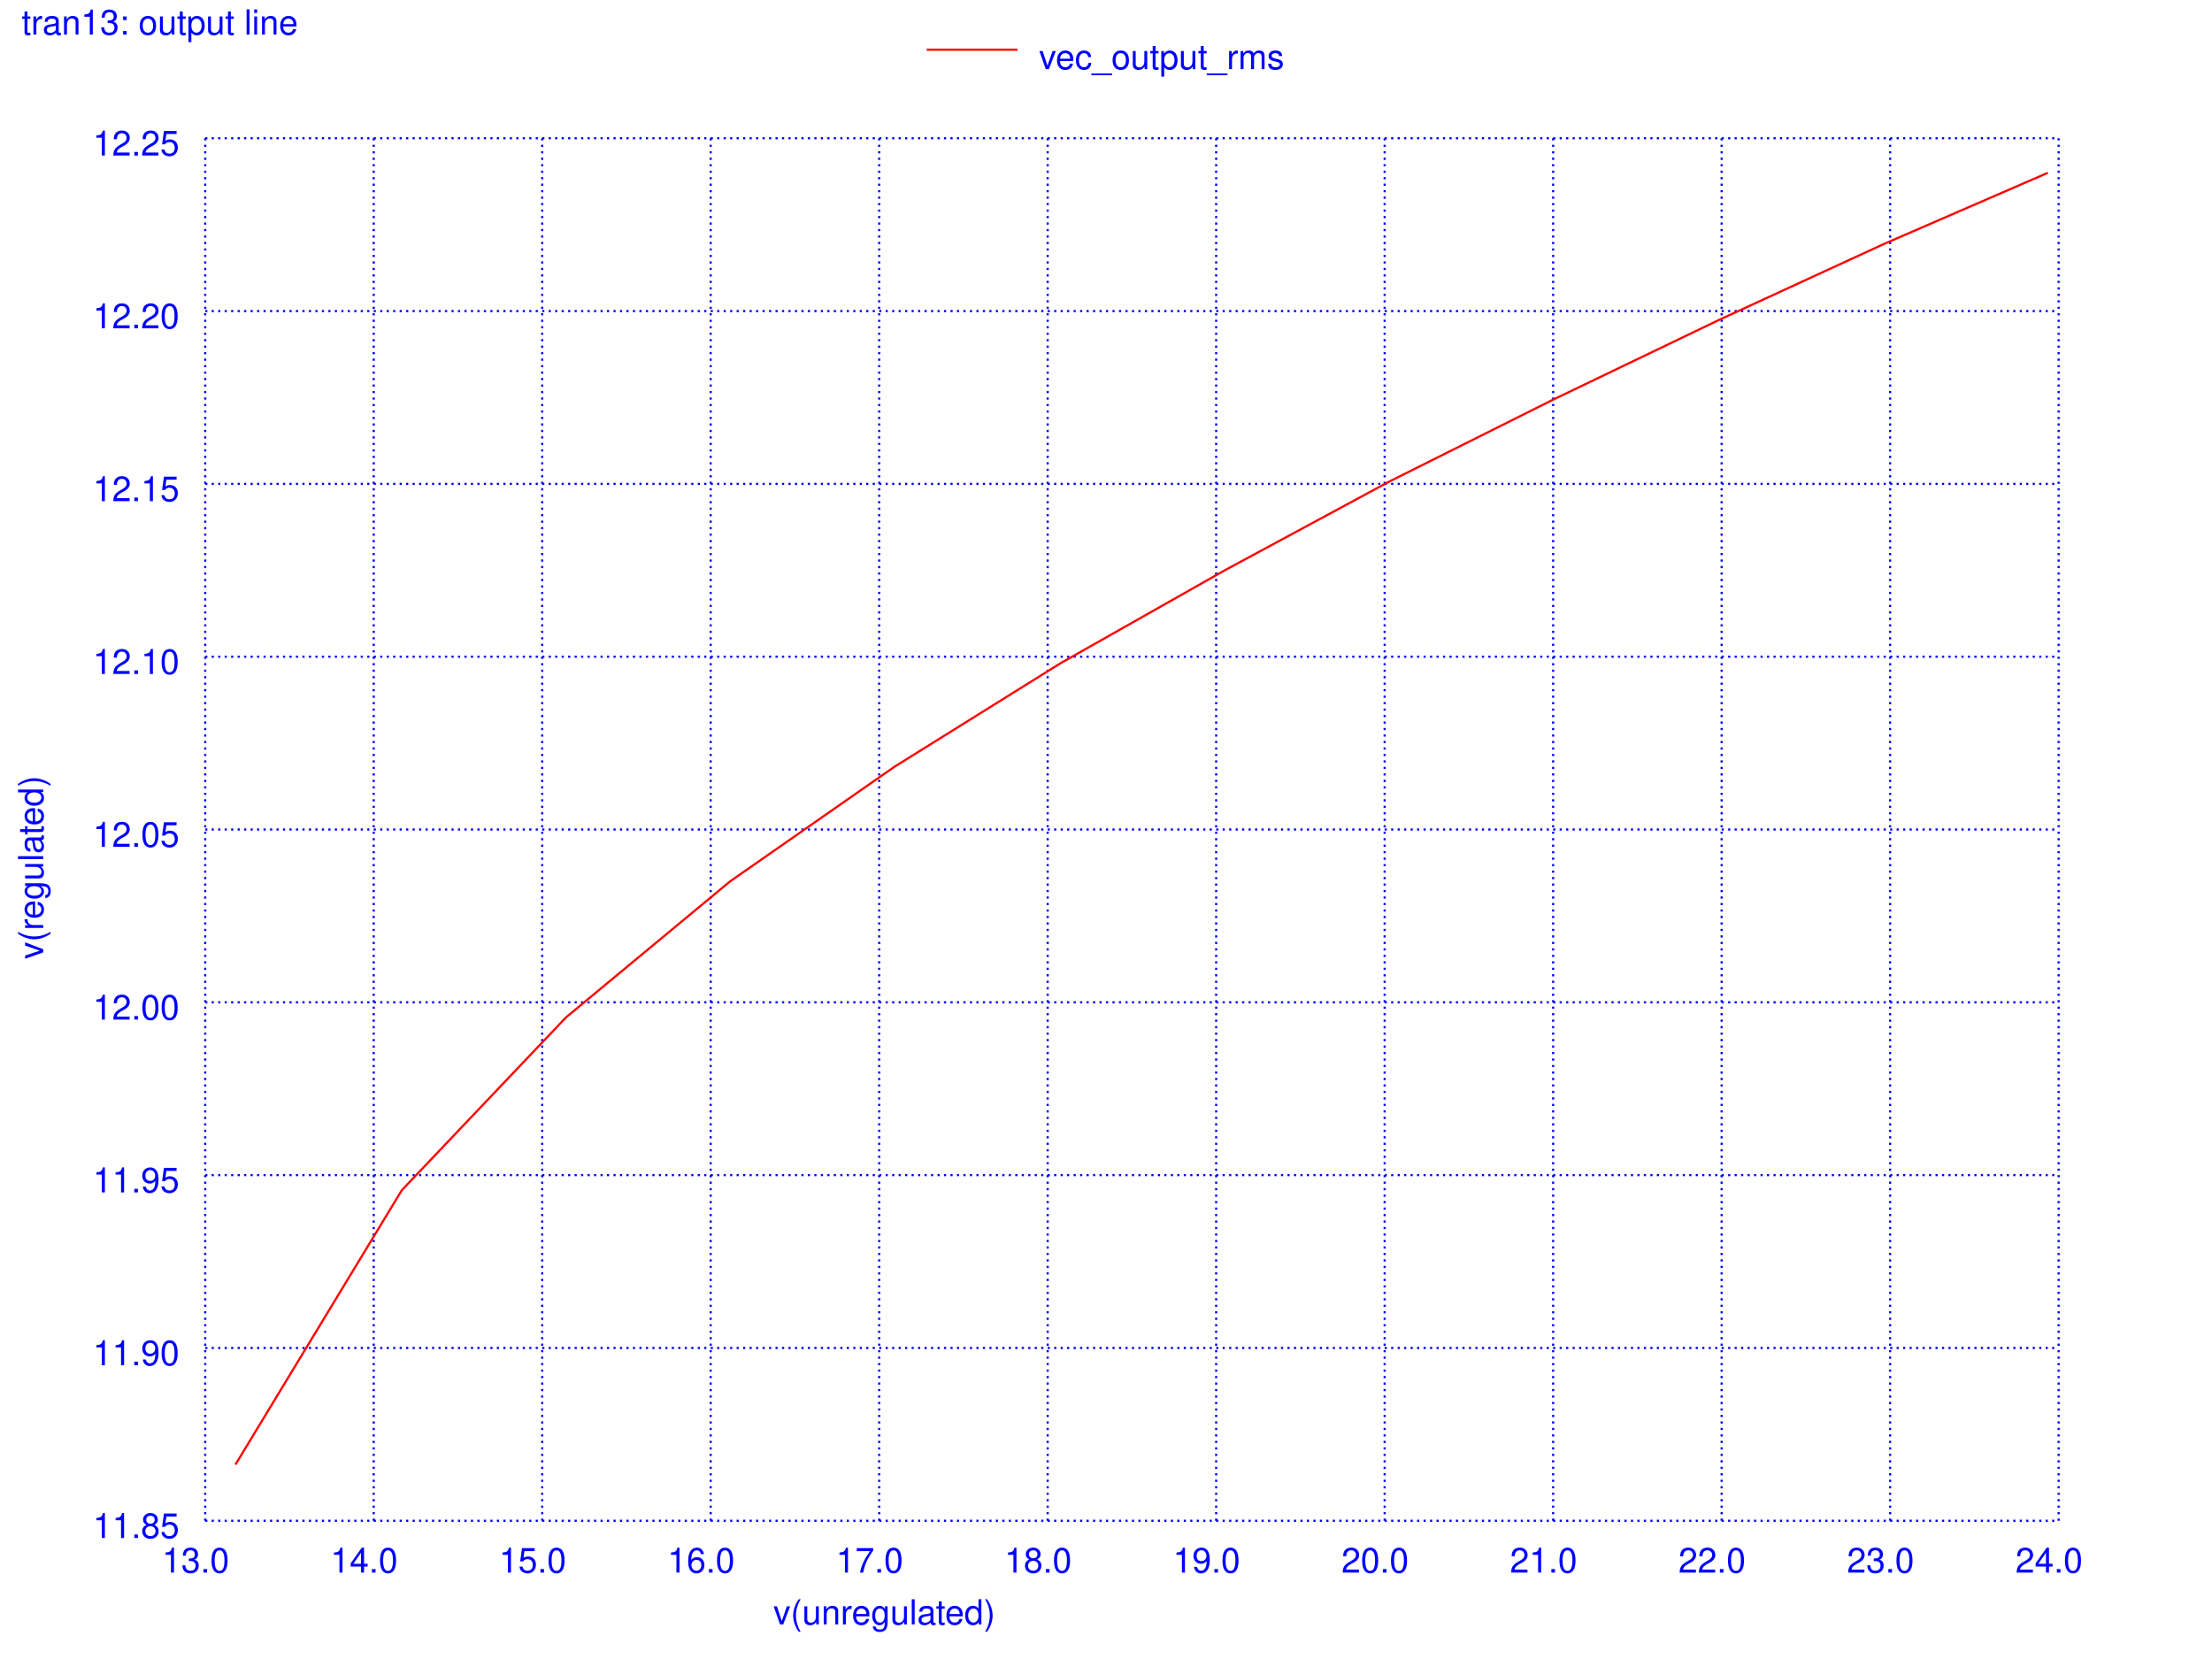
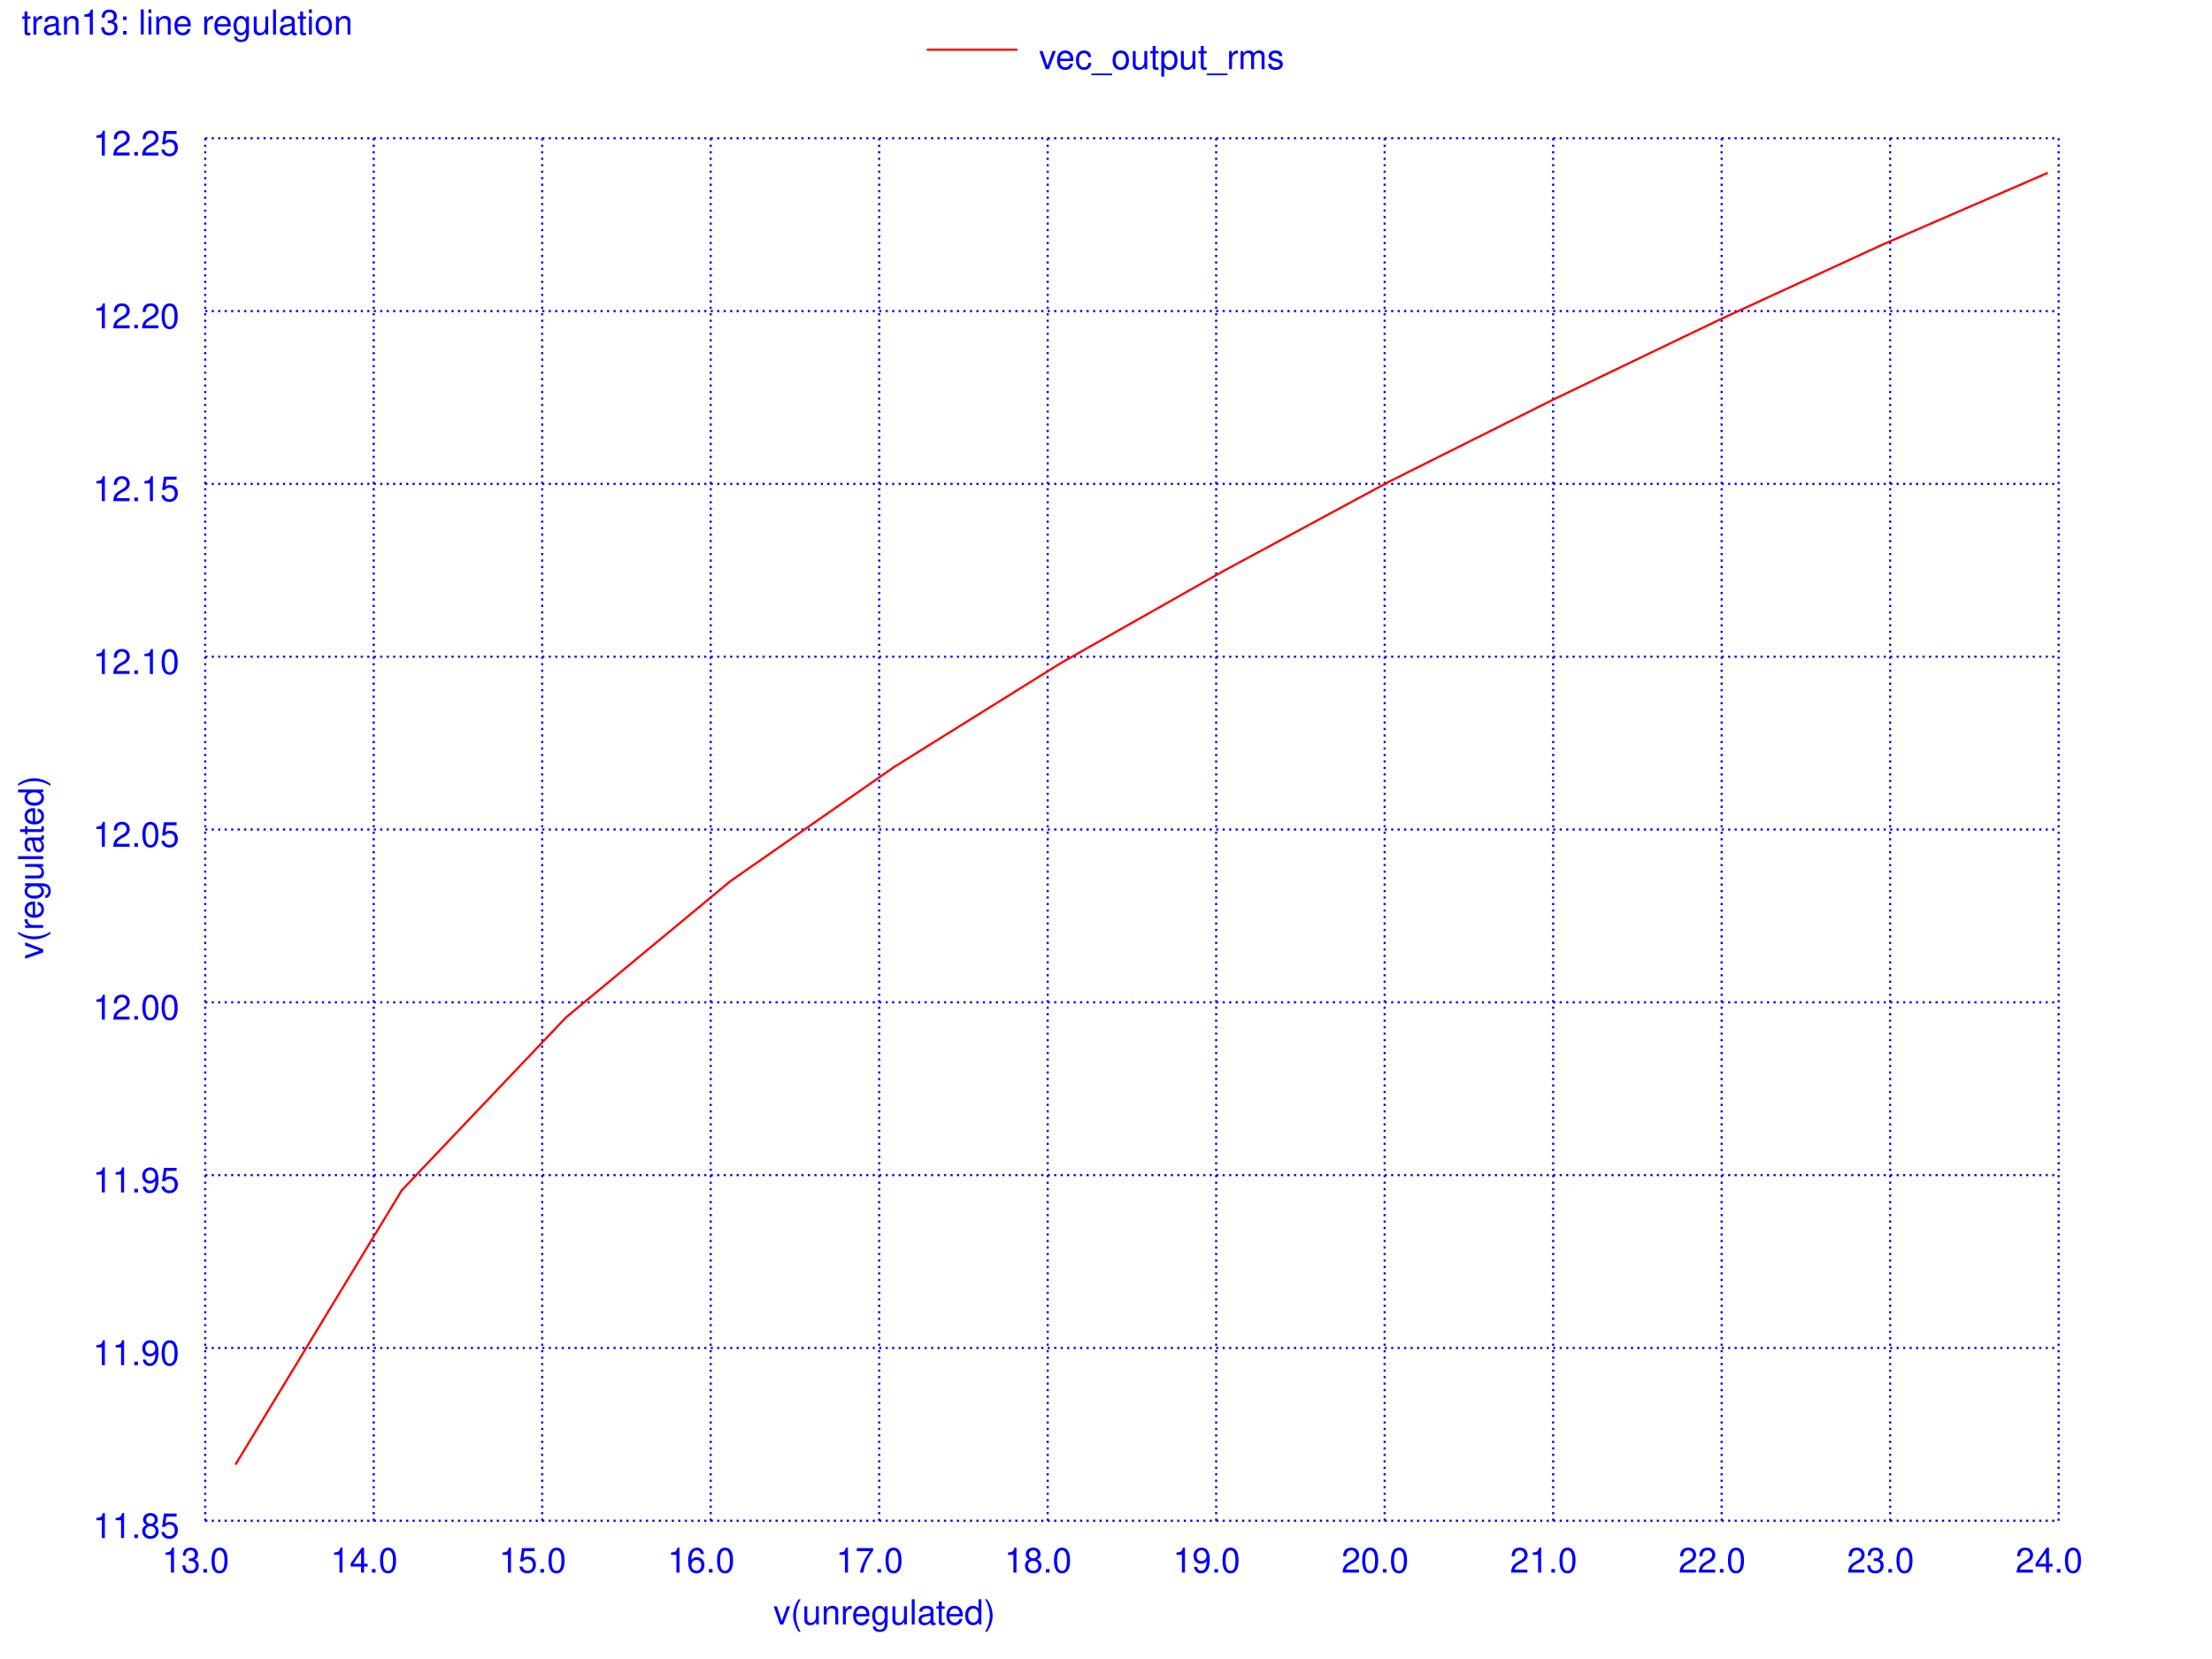
<svg xmlns="http://www.w3.org/2000/svg" version="1.1" width="100%" height="100%" viewBox="0 0 1024 768" style="fill: none; font-family: Helvetica;  font: Helvetica; ">
  <rect x="0" y="0" width="1024" height="768" fill="white" stroke="none" />
  <text stroke="none" fill="blue" font-size="16" x="358" y="752">
v(unregulated)
</text>
  <text transform="rotate(-90, 20, 444)" stroke="none" fill="blue" font-size="16" x="20" y="444">
v(regulated)
</text>
  <text stroke="none" fill="blue" font-size="16" x="10" y="16">
- tran13: output line
+ tran13: line regulation
</text>
  <path stroke="blue" stroke-dasharray="1,2" d="M95 704l0 -640" />
  <text stroke="none" fill="blue" font-size="16" x="75" y="728">
13.0
</text>
  <path stroke="blue" stroke-dasharray="1,2" d="M173 704l0 -640" />
  <text stroke="none" fill="blue" font-size="16" x="153" y="728">
14.0
</text>
  <path stroke="blue" stroke-dasharray="1,2" d="M251 704l0 -640" />
  <text stroke="none" fill="blue" font-size="16" x="231" y="728">
15.0
</text>
  <path stroke="blue" stroke-dasharray="1,2" d="M329 704l0 -640" />
  <text stroke="none" fill="blue" font-size="16" x="309" y="728">
16.0
</text>
  <path stroke="blue" stroke-dasharray="1,2" d="M407 704l0 -640" />
  <text stroke="none" fill="blue" font-size="16" x="387" y="728">
17.0
</text>
  <path stroke="blue" stroke-dasharray="1,2" d="M485 704l0 -640" />
  <text stroke="none" fill="blue" font-size="16" x="465" y="728">
18.0
</text>
  <path stroke="blue" stroke-dasharray="1,2" d="M563 704l0 -640" />
  <text stroke="none" fill="blue" font-size="16" x="543" y="728">
19.0
</text>
  <path stroke="blue" stroke-dasharray="1,2" d="M641 704l0 -640" />
  <text stroke="none" fill="blue" font-size="16" x="621" y="728">
20.0
</text>
  <path stroke="blue" stroke-dasharray="1,2" d="M719 704l0 -640" />
  <text stroke="none" fill="blue" font-size="16" x="699" y="728">
21.0
</text>
  <path stroke="blue" stroke-dasharray="1,2" d="M797 704l0 -640" />
  <text stroke="none" fill="blue" font-size="16" x="777" y="728">
22.0
</text>
  <path stroke="blue" stroke-dasharray="1,2" d="M875 704l0 -640" />
  <text stroke="none" fill="blue" font-size="16" x="855" y="728">
23.0
</text>
  <path stroke="blue" stroke-dasharray="1,2" d="M953 704l0 -640" />
  <text stroke="none" fill="blue" font-size="16" x="933" y="728">
24.0
</text>
  <text stroke="none" fill="blue" font-size="16" x="614" y="752">
     
</text>
  <path stroke="blue" stroke-dasharray="1,2" d="M95 704l858 0" />
  <text stroke="none" fill="blue" font-size="16" x="43" y="712">
11.85
</text>
  <path stroke="blue" stroke-dasharray="1,2" d="M95 624l858 0" />
  <text stroke="none" fill="blue" font-size="16" x="43" y="632">
11.90
</text>
  <path stroke="blue" stroke-dasharray="1,2" d="M95 544l858 0" />
  <text stroke="none" fill="blue" font-size="16" x="43" y="552">
11.95
</text>
  <path stroke="blue" stroke-dasharray="1,2" d="M95 464l858 0" />
  <text stroke="none" fill="blue" font-size="16" x="43" y="472">
12.00
</text>
  <path stroke="blue" stroke-dasharray="1,2" d="M95 384l858 0" />
  <text stroke="none" fill="blue" font-size="16" x="43" y="392">
12.05
</text>
  <path stroke="blue" stroke-dasharray="1,2" d="M95 304l858 0" />
  <text stroke="none" fill="blue" font-size="16" x="43" y="312">
12.10
</text>
  <path stroke="blue" stroke-dasharray="1,2" d="M95 224l858 0" />
  <text stroke="none" fill="blue" font-size="16" x="43" y="232">
12.15
</text>
  <path stroke="blue" stroke-dasharray="1,2" d="M95 144l858 0" />
  <text stroke="none" fill="blue" font-size="16" x="43" y="152">
12.20
</text>
  <path stroke="blue" stroke-dasharray="1,2" d="M95 64l858 0" />
  <text stroke="none" fill="blue" font-size="16" x="43" y="72">
12.25
</text>
  <text stroke="none" fill="blue" font-size="16" x="10" y="32">
     
</text>
  <path stroke="red" d="M429 23l42 0" />
  <text stroke="none" fill="blue" font-size="16" x="481" y="32">
vec_output_rms
</text>
  <path stroke="red" d="M109 678l77 -127 76 -80 76 -63 76 -53 77 -48 76 -43 76 -41 76 -38 77 -37 76 -35 76 -33" />
</svg>
